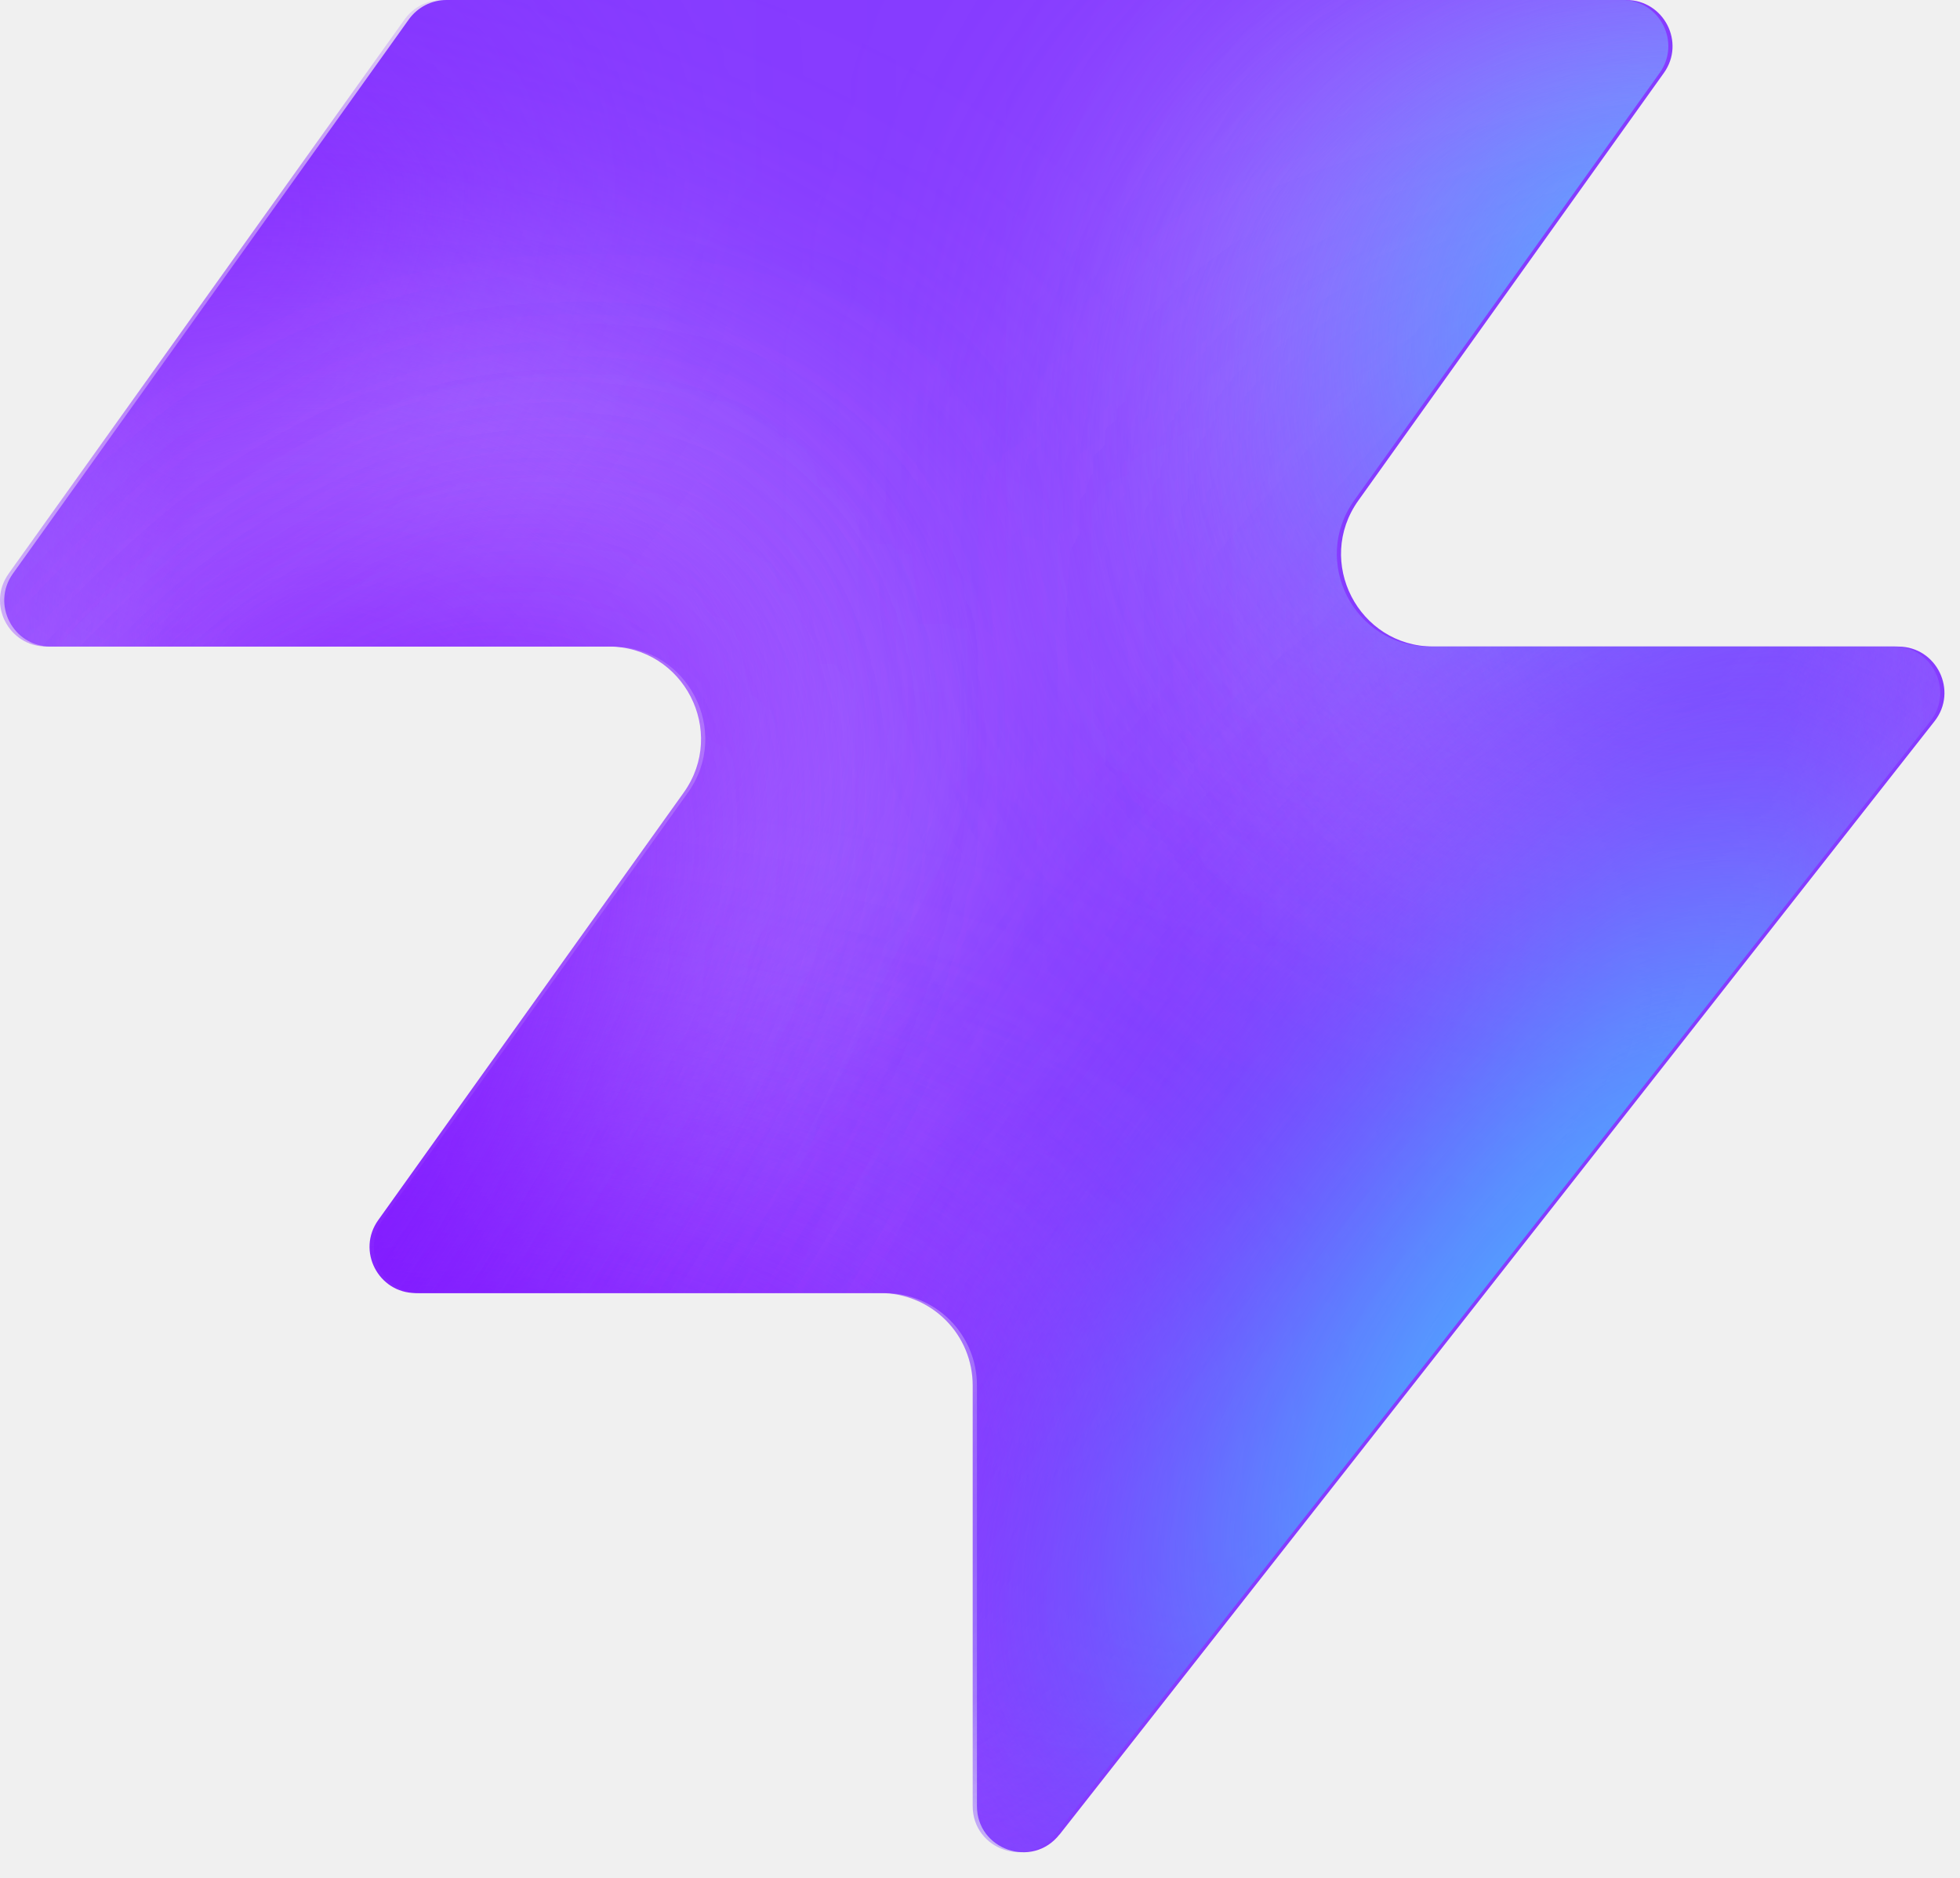
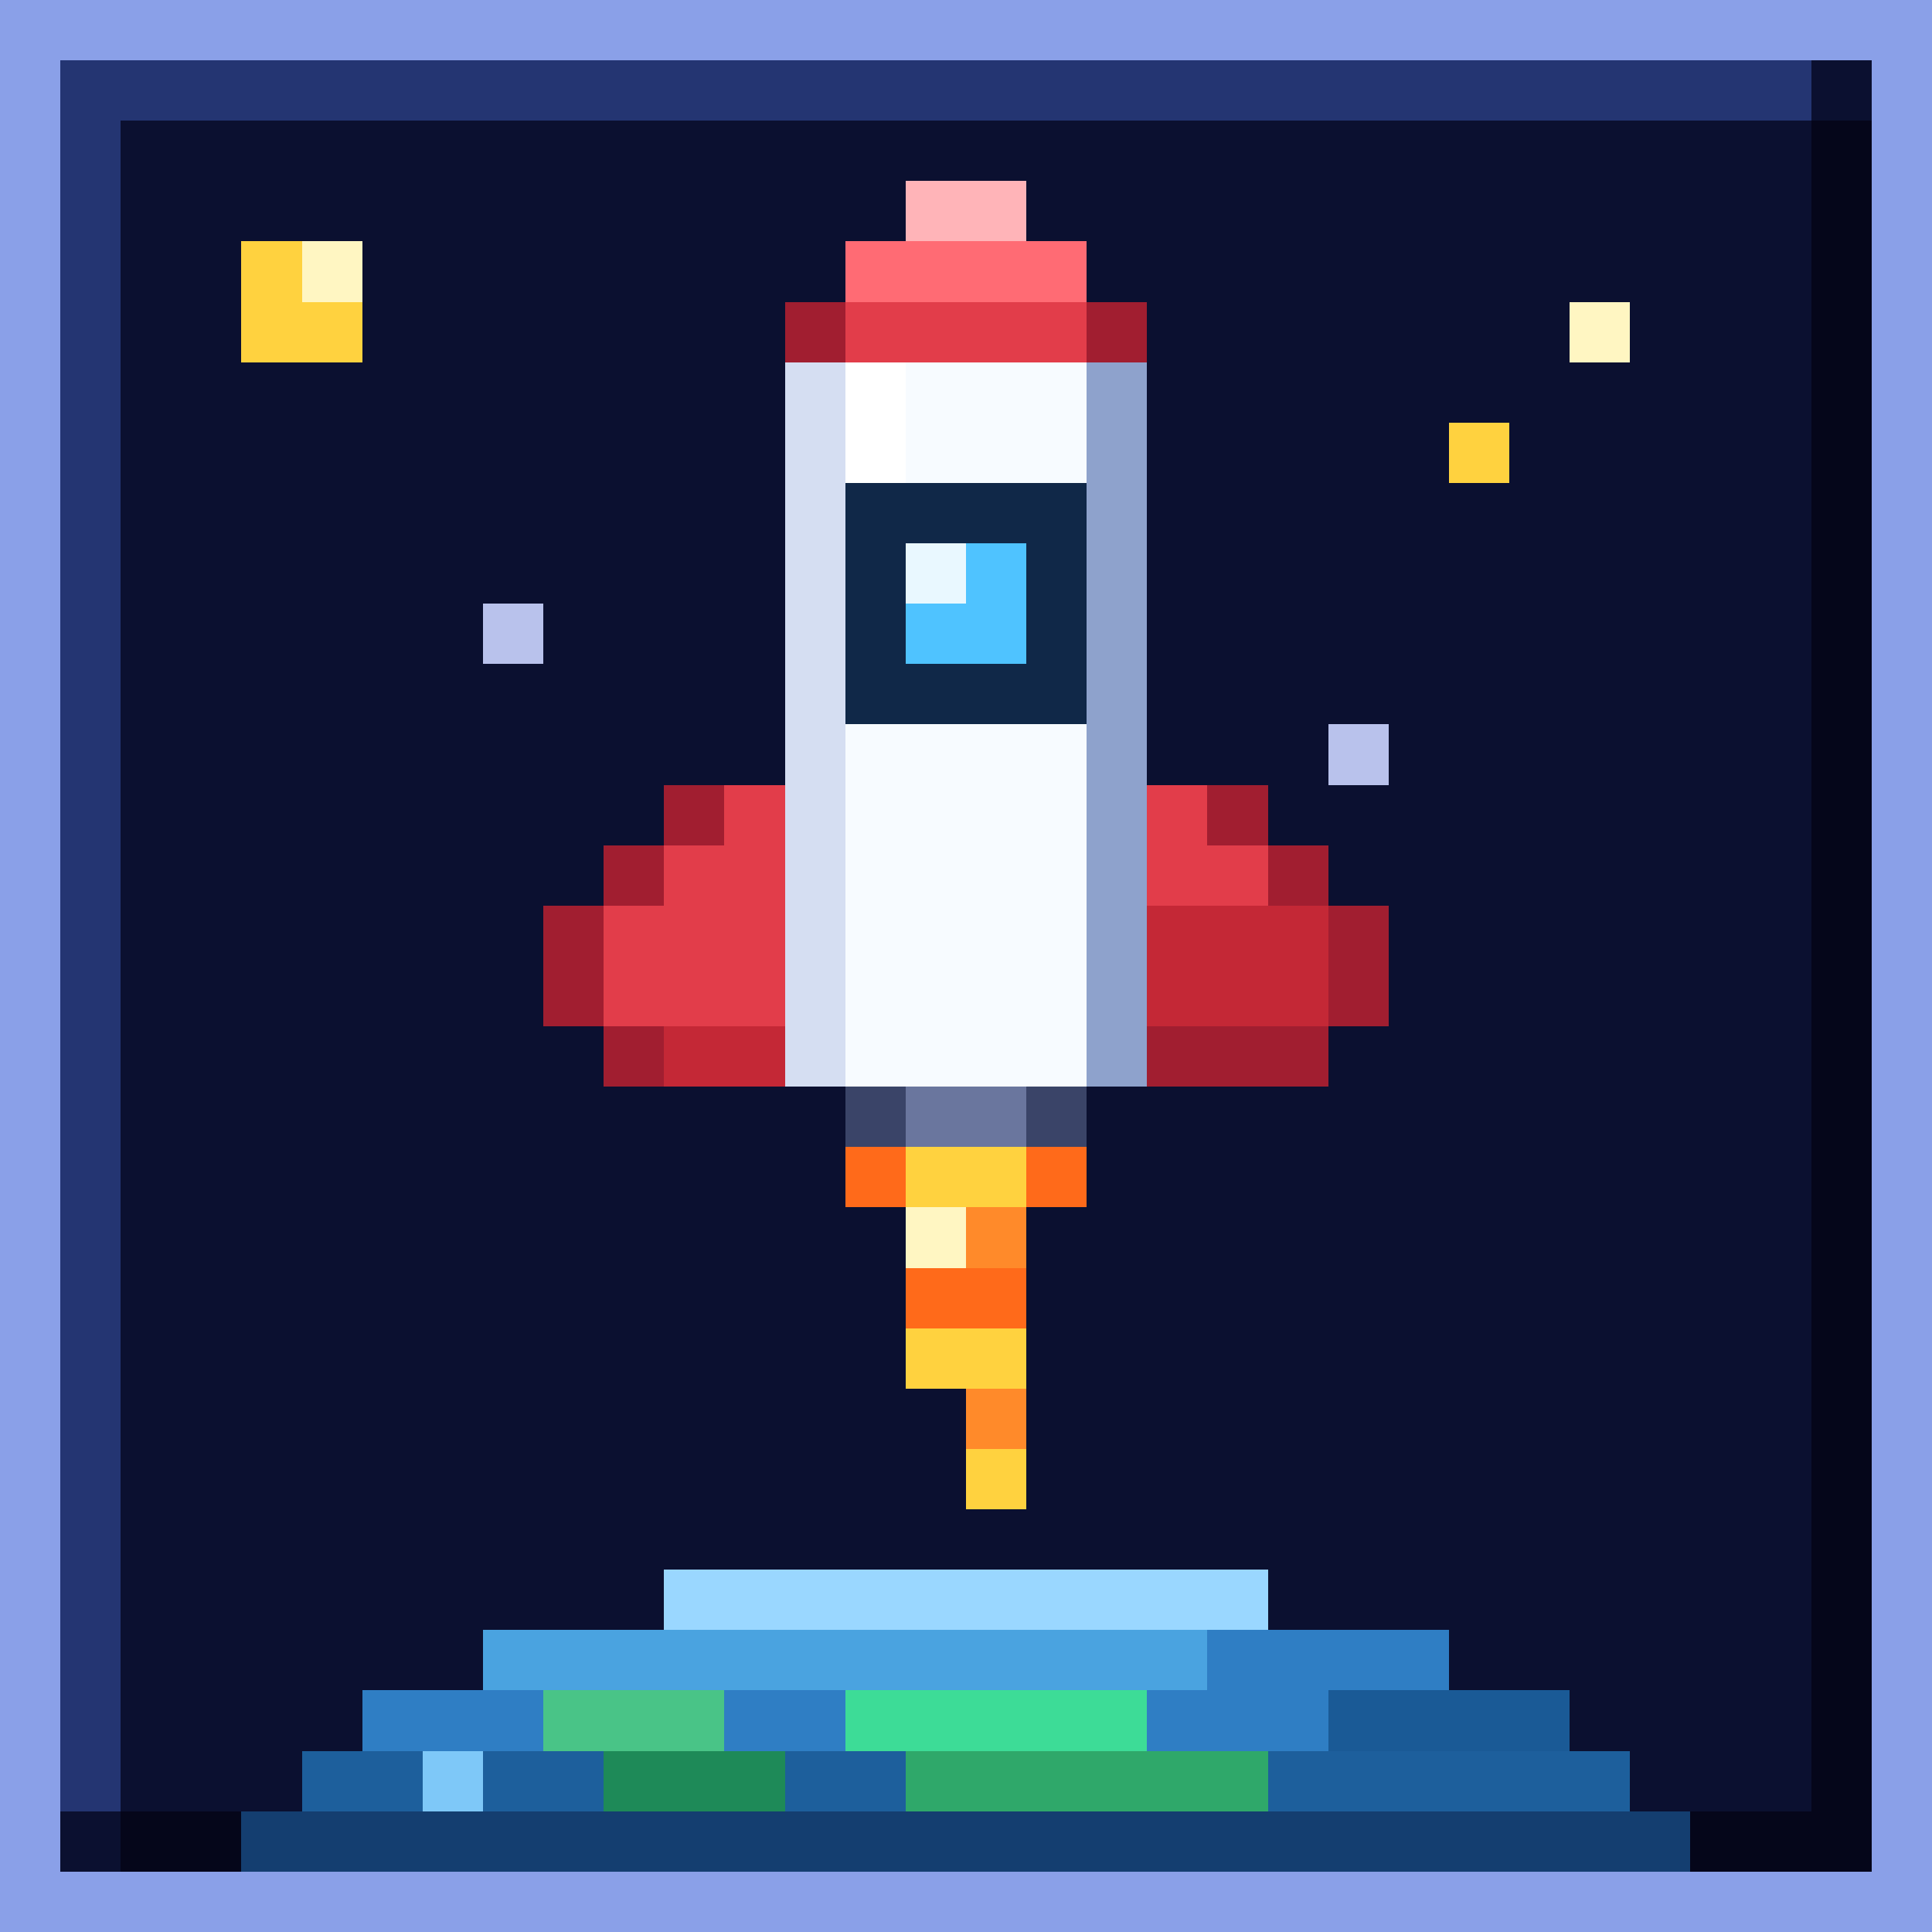
- <svg xmlns="http://www.w3.org/2000/svg" width="48" height="46" fill="none" viewBox="0 0 48 46">
-   <path fill="#863bff" d="M25.946 44.938c-.664.845-2.021.375-2.021-.698V33.937a2.26 2.26 0 0 0-2.262-2.262H10.287c-.92 0-1.456-1.04-.92-1.788l7.48-10.471c1.07-1.497 0-3.578-1.842-3.578H1.237c-.92 0-1.456-1.04-.92-1.788L10.013.474c.214-.297.556-.474.92-.474h28.894c.92 0 1.456 1.04.92 1.788l-7.48 10.471c-1.07 1.498 0 3.579 1.842 3.579h11.377c.943 0 1.473 1.088.89 1.83L25.947 44.94z" style="fill:#863bff;fill:color(display-p3 .525 .23 1);fill-opacity:1" />
-   <mask id="a" width="48" height="46" x="0" y="0" maskUnits="userSpaceOnUse" style="mask-type:alpha">
-     <path fill="#000" d="M25.842 44.938c-.664.844-2.021.375-2.021-.698V33.937a2.26 2.26 0 0 0-2.262-2.262H10.183c-.92 0-1.456-1.04-.92-1.788l7.48-10.471c1.07-1.498 0-3.579-1.842-3.579H1.133c-.92 0-1.456-1.04-.92-1.787L9.91.473c.214-.297.556-.474.92-.474h28.894c.92 0 1.456 1.04.92 1.788l-7.48 10.471c-1.07 1.498 0 3.578 1.842 3.578h11.377c.943 0 1.473 1.088.89 1.832L25.843 44.94z" style="fill:#000;fill-opacity:1" />
-   </mask>
-   <g mask="url(#a)">
-     <g filter="url(#b)">
-       <ellipse cx="5.508" cy="14.704" fill="#ede6ff" rx="5.508" ry="14.704" style="fill:#ede6ff;fill:color(display-p3 .927 .903 1);fill-opacity:1" transform="matrix(.00324 1 1 -.00324 -4.47 31.516)" />
-     </g>
-     <g filter="url(#c)">
-       <ellipse cx="10.399" cy="29.851" fill="#ede6ff" rx="10.399" ry="29.851" style="fill:#ede6ff;fill:color(display-p3 .927 .903 1);fill-opacity:1" transform="matrix(.00324 1 1 -.00324 -39.328 7.883)" />
-     </g>
-     <g filter="url(#d)">
-       <ellipse cx="5.508" cy="30.487" fill="#7e14ff" rx="5.508" ry="30.487" style="fill:#7e14ff;fill:color(display-p3 .492 .077 1);fill-opacity:1" transform="rotate(89.814 -25.913 -14.639)scale(1 -1)" />
-     </g>
-     <g filter="url(#e)">
-       <ellipse cx="5.508" cy="30.599" fill="#7e14ff" rx="5.508" ry="30.599" style="fill:#7e14ff;fill:color(display-p3 .492 .077 1);fill-opacity:1" transform="rotate(89.814 -32.644 -3.334)scale(1 -1)" />
-     </g>
-     <g filter="url(#f)">
-       <ellipse cx="5.508" cy="30.599" fill="#7e14ff" rx="5.508" ry="30.599" style="fill:#7e14ff;fill:color(display-p3 .492 .077 1);fill-opacity:1" transform="matrix(.00324 1 1 -.00324 -34.34 30.47)" />
-     </g>
-     <g filter="url(#g)">
-       <ellipse cx="14.072" cy="22.078" fill="#ede6ff" rx="14.072" ry="22.078" style="fill:#ede6ff;fill:color(display-p3 .927 .903 1);fill-opacity:1" transform="rotate(93.35 24.506 48.493)scale(-1 1)" />
-     </g>
-     <g filter="url(#h)">
-       <ellipse cx="3.47" cy="21.501" fill="#7e14ff" rx="3.47" ry="21.501" style="fill:#7e14ff;fill:color(display-p3 .492 .077 1);fill-opacity:1" transform="rotate(89.009 28.708 47.59)scale(-1 1)" />
-     </g>
-     <g filter="url(#i)">
-       <ellipse cx="3.47" cy="21.501" fill="#7e14ff" rx="3.47" ry="21.501" style="fill:#7e14ff;fill:color(display-p3 .492 .077 1);fill-opacity:1" transform="rotate(89.009 28.708 47.59)scale(-1 1)" />
-     </g>
-     <g filter="url(#j)">
-       <ellipse cx=".387" cy="8.972" fill="#7e14ff" rx="4.407" ry="29.108" style="fill:#7e14ff;fill:color(display-p3 .492 .077 1);fill-opacity:1" transform="rotate(39.51 .387 8.972)" />
-     </g>
-     <g filter="url(#k)">
-       <ellipse cx="47.523" cy="-6.092" fill="#7e14ff" rx="4.407" ry="29.108" style="fill:#7e14ff;fill:color(display-p3 .492 .077 1);fill-opacity:1" transform="rotate(37.892 47.523 -6.092)" />
-     </g>
-     <g filter="url(#l)">
-       <ellipse cx="41.412" cy="6.333" fill="#47bfff" rx="5.971" ry="9.665" style="fill:#47bfff;fill:color(display-p3 .28 .748 1);fill-opacity:1" transform="rotate(37.892 41.412 6.333)" />
-     </g>
-     <g filter="url(#m)">
-       <ellipse cx="-1.879" cy="38.332" fill="#7e14ff" rx="4.407" ry="29.108" style="fill:#7e14ff;fill:color(display-p3 .492 .077 1);fill-opacity:1" transform="rotate(37.892 -1.88 38.332)" />
-     </g>
-     <g filter="url(#n)">
-       <ellipse cx="-1.879" cy="38.332" fill="#7e14ff" rx="4.407" ry="29.108" style="fill:#7e14ff;fill:color(display-p3 .492 .077 1);fill-opacity:1" transform="rotate(37.892 -1.88 38.332)" />
-     </g>
-     <g filter="url(#o)">
-       <ellipse cx="35.651" cy="29.907" fill="#7e14ff" rx="4.407" ry="29.108" style="fill:#7e14ff;fill:color(display-p3 .492 .077 1);fill-opacity:1" transform="rotate(37.892 35.651 29.907)" />
-     </g>
-     <g filter="url(#p)">
-       <ellipse cx="38.418" cy="32.4" fill="#47bfff" rx="5.971" ry="15.297" style="fill:#47bfff;fill:color(display-p3 .28 .748 1);fill-opacity:1" transform="rotate(37.892 38.418 32.4)" />
-     </g>
-   </g>
-   <defs>
-     <filter id="b" width="60.045" height="41.654" x="-19.77" y="16.149" color-interpolation-filters="sRGB" filterUnits="userSpaceOnUse">
-       <feFlood flood-opacity="0" result="BackgroundImageFix" />
-       <feBlend in="SourceGraphic" in2="BackgroundImageFix" result="shape" />
-       <feGaussianBlur result="effect1_foregroundBlur_2002_17158" stdDeviation="7.659" />
-     </filter>
-     <filter id="c" width="90.34" height="51.437" x="-54.613" y="-7.533" color-interpolation-filters="sRGB" filterUnits="userSpaceOnUse">
-       <feFlood flood-opacity="0" result="BackgroundImageFix" />
-       <feBlend in="SourceGraphic" in2="BackgroundImageFix" result="shape" />
-       <feGaussianBlur result="effect1_foregroundBlur_2002_17158" stdDeviation="7.659" />
-     </filter>
-     <filter id="d" width="79.355" height="29.4" x="-49.64" y="2.03" color-interpolation-filters="sRGB" filterUnits="userSpaceOnUse">
-       <feFlood flood-opacity="0" result="BackgroundImageFix" />
-       <feBlend in="SourceGraphic" in2="BackgroundImageFix" result="shape" />
-       <feGaussianBlur result="effect1_foregroundBlur_2002_17158" stdDeviation="4.596" />
-     </filter>
-     <filter id="e" width="79.579" height="29.4" x="-45.045" y="20.029" color-interpolation-filters="sRGB" filterUnits="userSpaceOnUse">
-       <feFlood flood-opacity="0" result="BackgroundImageFix" />
-       <feBlend in="SourceGraphic" in2="BackgroundImageFix" result="shape" />
-       <feGaussianBlur result="effect1_foregroundBlur_2002_17158" stdDeviation="4.596" />
-     </filter>
-     <filter id="f" width="79.579" height="29.4" x="-43.513" y="21.178" color-interpolation-filters="sRGB" filterUnits="userSpaceOnUse">
-       <feFlood flood-opacity="0" result="BackgroundImageFix" />
-       <feBlend in="SourceGraphic" in2="BackgroundImageFix" result="shape" />
-       <feGaussianBlur result="effect1_foregroundBlur_2002_17158" stdDeviation="4.596" />
-     </filter>
-     <filter id="g" width="74.749" height="58.852" x="15.756" y="-17.901" color-interpolation-filters="sRGB" filterUnits="userSpaceOnUse">
-       <feFlood flood-opacity="0" result="BackgroundImageFix" />
-       <feBlend in="SourceGraphic" in2="BackgroundImageFix" result="shape" />
-       <feGaussianBlur result="effect1_foregroundBlur_2002_17158" stdDeviation="7.659" />
-     </filter>
-     <filter id="h" width="61.377" height="25.362" x="23.548" y="2.284" color-interpolation-filters="sRGB" filterUnits="userSpaceOnUse">
-       <feFlood flood-opacity="0" result="BackgroundImageFix" />
-       <feBlend in="SourceGraphic" in2="BackgroundImageFix" result="shape" />
-       <feGaussianBlur result="effect1_foregroundBlur_2002_17158" stdDeviation="4.596" />
-     </filter>
-     <filter id="i" width="61.377" height="25.362" x="23.548" y="2.284" color-interpolation-filters="sRGB" filterUnits="userSpaceOnUse">
-       <feFlood flood-opacity="0" result="BackgroundImageFix" />
-       <feBlend in="SourceGraphic" in2="BackgroundImageFix" result="shape" />
-       <feGaussianBlur result="effect1_foregroundBlur_2002_17158" stdDeviation="4.596" />
-     </filter>
-     <filter id="j" width="56.045" height="63.649" x="-27.636" y="-22.853" color-interpolation-filters="sRGB" filterUnits="userSpaceOnUse">
-       <feFlood flood-opacity="0" result="BackgroundImageFix" />
-       <feBlend in="SourceGraphic" in2="BackgroundImageFix" result="shape" />
-       <feGaussianBlur result="effect1_foregroundBlur_2002_17158" stdDeviation="4.596" />
-     </filter>
-     <filter id="k" width="54.814" height="64.646" x="20.116" y="-38.415" color-interpolation-filters="sRGB" filterUnits="userSpaceOnUse">
-       <feFlood flood-opacity="0" result="BackgroundImageFix" />
-       <feBlend in="SourceGraphic" in2="BackgroundImageFix" result="shape" />
-       <feGaussianBlur result="effect1_foregroundBlur_2002_17158" stdDeviation="4.596" />
-     </filter>
-     <filter id="l" width="33.541" height="35.313" x="24.641" y="-11.323" color-interpolation-filters="sRGB" filterUnits="userSpaceOnUse">
-       <feFlood flood-opacity="0" result="BackgroundImageFix" />
-       <feBlend in="SourceGraphic" in2="BackgroundImageFix" result="shape" />
-       <feGaussianBlur result="effect1_foregroundBlur_2002_17158" stdDeviation="4.596" />
-     </filter>
-     <filter id="m" width="54.814" height="64.646" x="-29.286" y="6.009" color-interpolation-filters="sRGB" filterUnits="userSpaceOnUse">
-       <feFlood flood-opacity="0" result="BackgroundImageFix" />
-       <feBlend in="SourceGraphic" in2="BackgroundImageFix" result="shape" />
-       <feGaussianBlur result="effect1_foregroundBlur_2002_17158" stdDeviation="4.596" />
-     </filter>
-     <filter id="n" width="54.814" height="64.646" x="-29.286" y="6.009" color-interpolation-filters="sRGB" filterUnits="userSpaceOnUse">
-       <feFlood flood-opacity="0" result="BackgroundImageFix" />
-       <feBlend in="SourceGraphic" in2="BackgroundImageFix" result="shape" />
-       <feGaussianBlur result="effect1_foregroundBlur_2002_17158" stdDeviation="4.596" />
-     </filter>
-     <filter id="o" width="54.814" height="64.646" x="8.244" y="-2.416" color-interpolation-filters="sRGB" filterUnits="userSpaceOnUse">
-       <feFlood flood-opacity="0" result="BackgroundImageFix" />
-       <feBlend in="SourceGraphic" in2="BackgroundImageFix" result="shape" />
-       <feGaussianBlur result="effect1_foregroundBlur_2002_17158" stdDeviation="4.596" />
-     </filter>
-     <filter id="p" width="39.409" height="43.623" x="18.713" y="10.588" color-interpolation-filters="sRGB" filterUnits="userSpaceOnUse">
-       <feFlood flood-opacity="0" result="BackgroundImageFix" />
-       <feBlend in="SourceGraphic" in2="BackgroundImageFix" result="shape" />
-       <feGaussianBlur result="effect1_foregroundBlur_2002_17158" stdDeviation="4.596" />
-     </filter>
-   </defs>
+ <svg xmlns="http://www.w3.org/2000/svg" viewBox="0 0 32 32" width="32" height="32" shape-rendering="crispEdges">
+   <rect width="32" height="32" fill="#8aa0e8" />
+   <rect x="1" y="1" width="30" height="30" fill="#0b1030" />
+   <rect x="1" y="1" width="29" height="1" fill="#243572" />
+   <rect x="1" y="1" width="1" height="29" fill="#243572" />
+   <rect x="2" y="30" width="29" height="1" fill="#05061a" />
+   <rect x="30" y="2" width="1" height="28" fill="#05061a" />
+   <rect x="4" y="4" width="2" height="2" fill="#ffd23f" />
+   <rect x="5" y="4" width="1" height="1" fill="#fff6c2" />
+   <rect x="26" y="5" width="1" height="1" fill="#fff6c2" />
+   <rect x="24" y="7" width="1" height="1" fill="#ffd23f" />
+   <rect x="8" y="10" width="1" height="1" fill="#b9c2ec" />
+   <rect x="22" y="12" width="1" height="1" fill="#b9c2ec" />
+   <rect x="15" y="3" width="2" height="1" fill="#ffb4b8" />
+   <rect x="14" y="4" width="4" height="1" fill="#ff6b74" />
+   <rect x="13" y="5" width="6" height="1" fill="#e23d4a" />
+   <rect x="13" y="5" width="1" height="1" fill="#a11e30" />
+   <rect x="18" y="5" width="1" height="1" fill="#a11e30" />
+   <rect x="13" y="6" width="6" height="12" fill="#f7fbff" />
+   <rect x="13" y="6" width="1" height="12" fill="#d5def2" />
+   <rect x="18" y="6" width="1" height="12" fill="#8ea2cc" />
+   <rect x="14" y="6" width="1" height="2" fill="#ffffff" />
+   <rect x="14" y="8" width="4" height="4" fill="#102848" />
+   <rect x="15" y="9" width="2" height="2" fill="#4fc3ff" />
+   <rect x="15" y="9" width="1" height="1" fill="#e9f8ff" />
+   <rect x="11" y="13" width="2" height="1" fill="#e23d4a" />
+   <rect x="10" y="14" width="3" height="1" fill="#e23d4a" />
+   <rect x="9" y="15" width="4" height="2" fill="#e23d4a" />
+   <rect x="10" y="17" width="3" height="1" fill="#c42836" />
+   <rect x="11" y="13" width="1" height="1" fill="#a11e30" />
+   <rect x="10" y="14" width="1" height="1" fill="#a11e30" />
+   <rect x="9" y="15" width="1" height="2" fill="#a11e30" />
+   <rect x="10" y="17" width="1" height="1" fill="#a11e30" />
+   <rect x="19" y="13" width="2" height="1" fill="#e23d4a" />
+   <rect x="19" y="14" width="3" height="1" fill="#e23d4a" />
+   <rect x="19" y="15" width="4" height="2" fill="#c42836" />
+   <rect x="19" y="17" width="3" height="1" fill="#a11e30" />
+   <rect x="20" y="13" width="1" height="1" fill="#a11e30" />
+   <rect x="21" y="14" width="1" height="1" fill="#a11e30" />
+   <rect x="22" y="15" width="1" height="2" fill="#a11e30" />
+   <rect x="14" y="18" width="4" height="1" fill="#3a4468" />
+   <rect x="15" y="18" width="2" height="1" fill="#6a769e" />
+   <rect x="14" y="19" width="4" height="1" fill="#ff6a1a" />
+   <rect x="15" y="19" width="2" height="1" fill="#ffd23f" />
+   <rect x="15" y="20" width="2" height="1" fill="#ff8a2a" />
+   <rect x="15" y="20" width="1" height="1" fill="#fff6c2" />
+   <rect x="15" y="21" width="2" height="1" fill="#ff6a1a" />
+   <rect x="15" y="22" width="2" height="1" fill="#ffd23f" />
+   <rect x="16" y="23" width="1" height="1" fill="#ff8a2a" />
+   <rect x="16" y="24" width="1" height="1" fill="#ffd23f" />
+   <rect x="11" y="26" width="10" height="1" fill="#9ad7ff" />
+   <rect x="8" y="27" width="16" height="1" fill="#4aa3e0" />
+   <rect x="20" y="27" width="4" height="1" fill="#2f7ec4" />
+   <rect x="6" y="28" width="20" height="1" fill="#2f7ec4" />
+   <rect x="9" y="28" width="3" height="1" fill="#49c487" />
+   <rect x="14" y="28" width="5" height="1" fill="#3ddc97" />
+   <rect x="22" y="28" width="4" height="1" fill="#1a5a96" />
+   <rect x="5" y="29" width="22" height="1" fill="#1d5f9c" />
+   <rect x="7" y="29" width="1" height="1" fill="#7ec8f8" />
+   <rect x="10" y="29" width="3" height="1" fill="#1e8a58" />
+   <rect x="15" y="29" width="6" height="1" fill="#2fa86a" />
+   <rect x="4" y="30" width="24" height="1" fill="#143e70" />
</svg>
